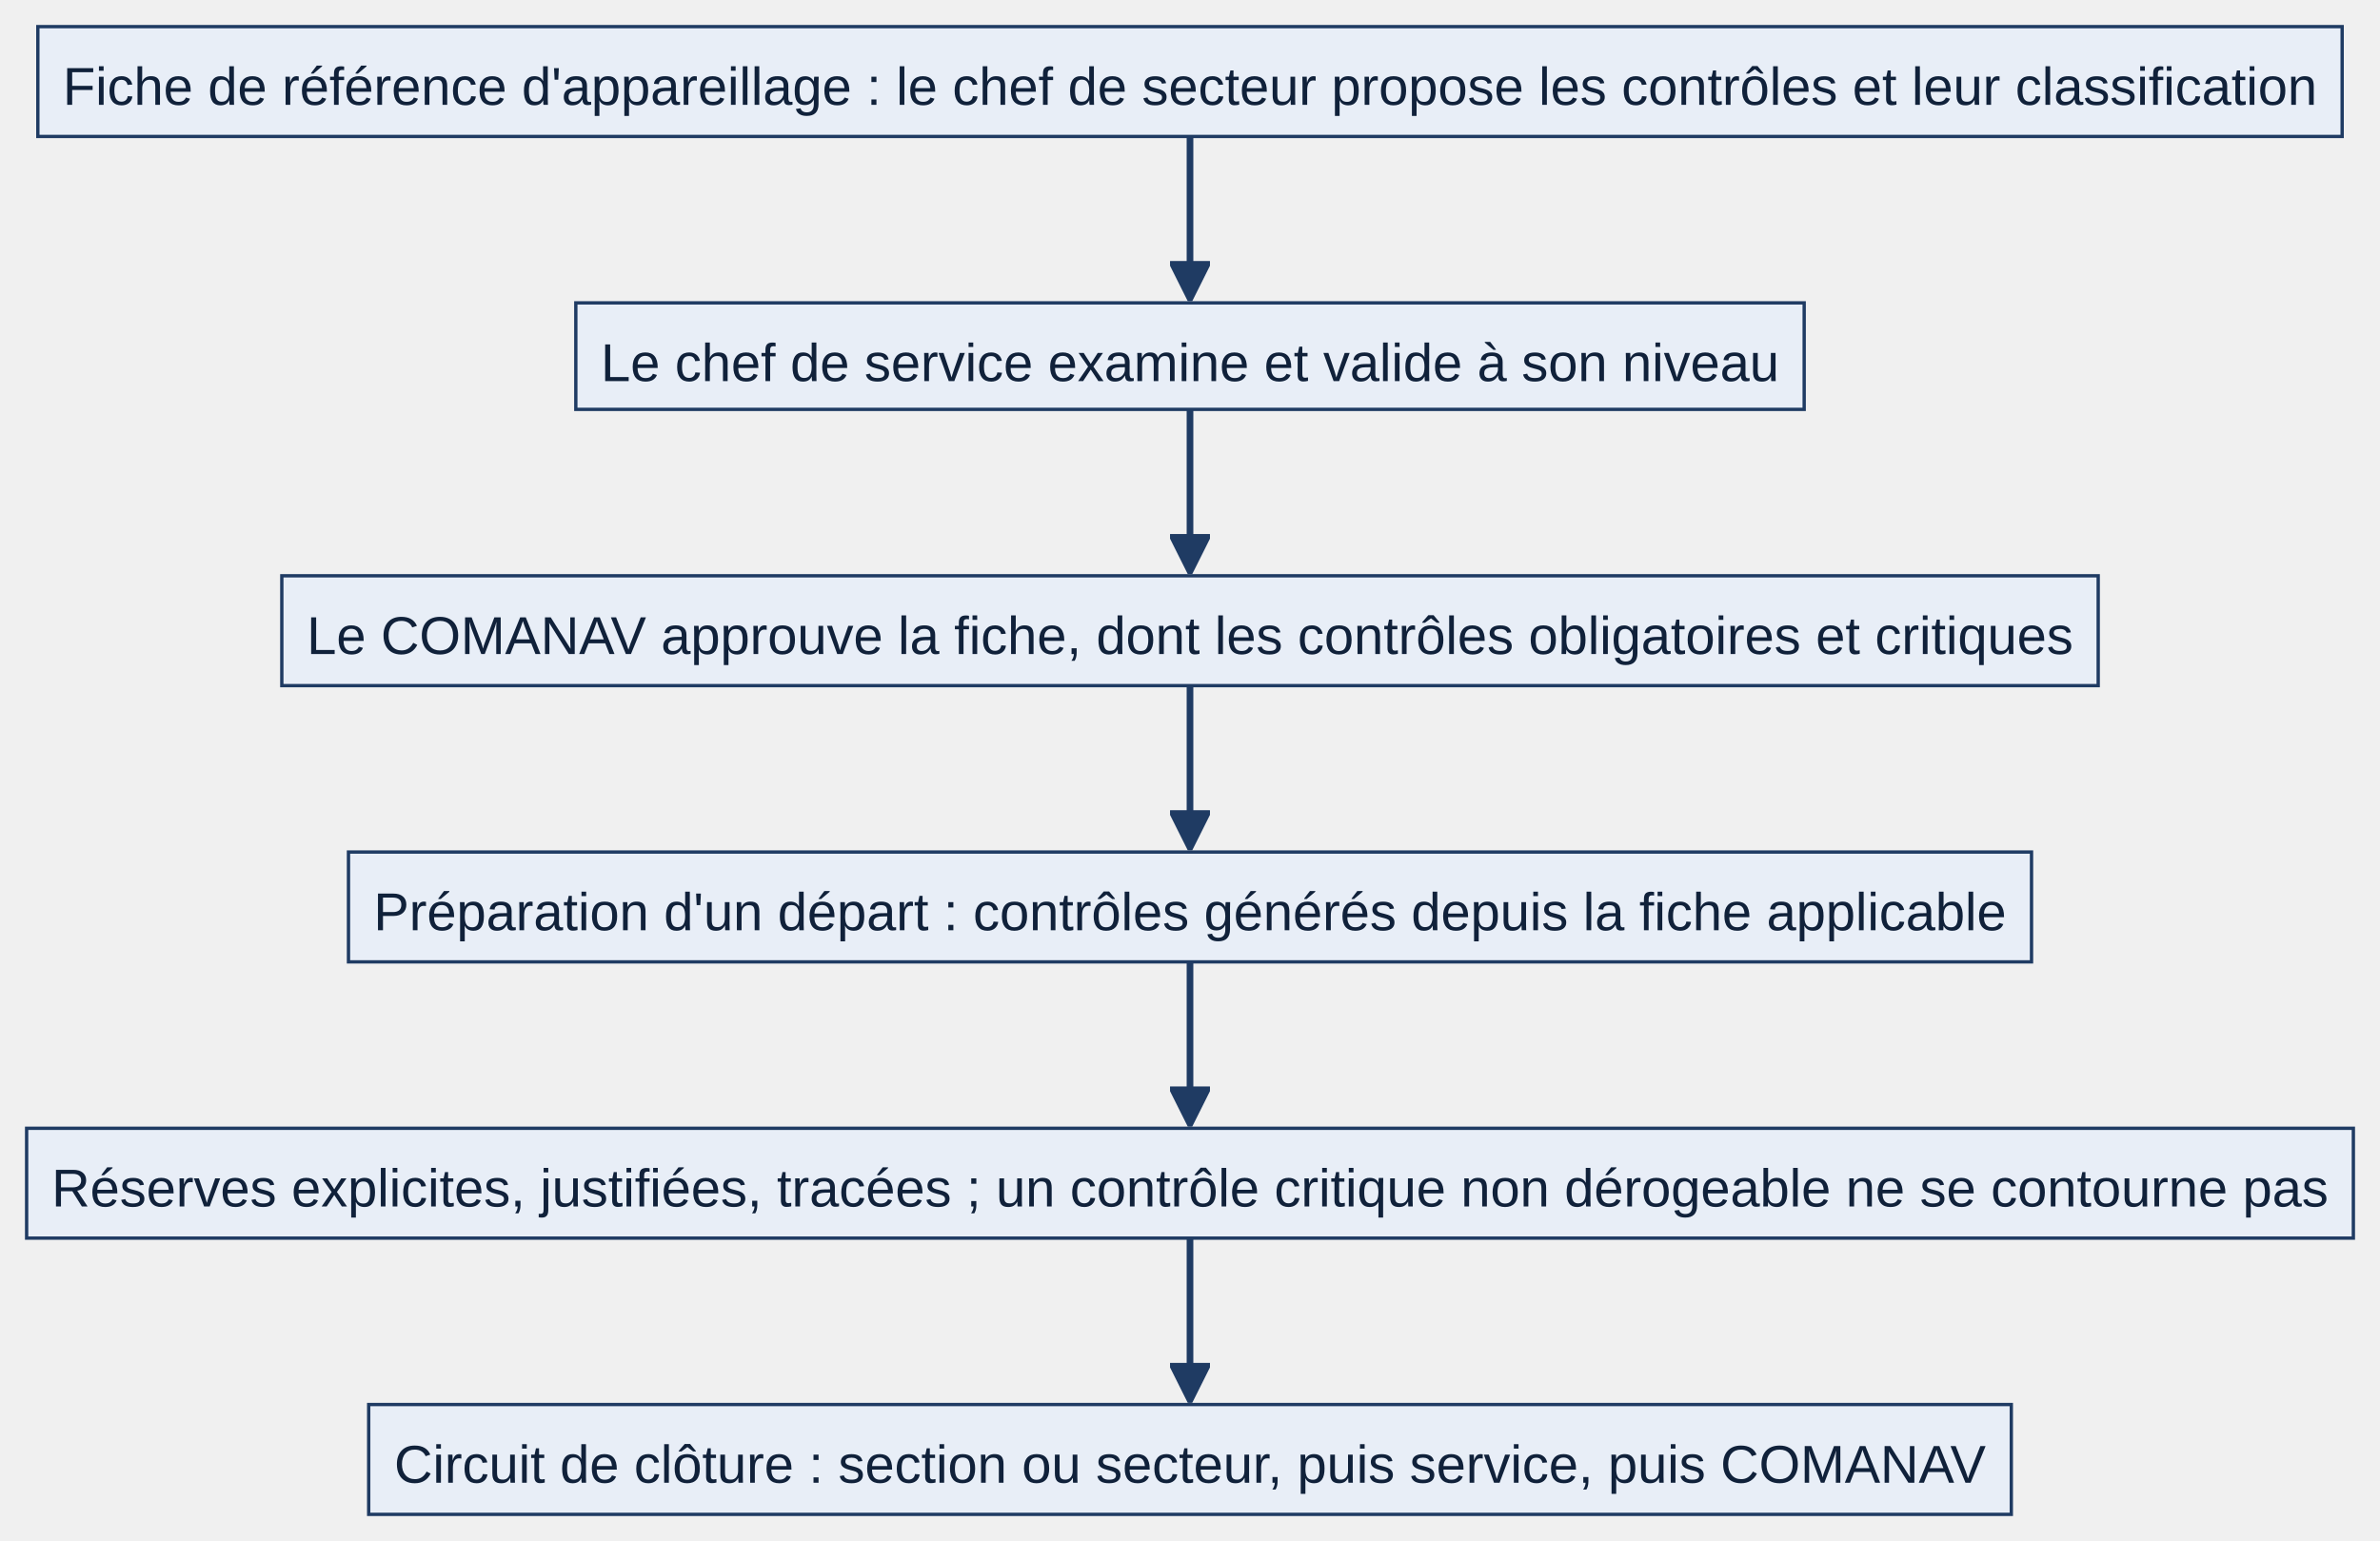
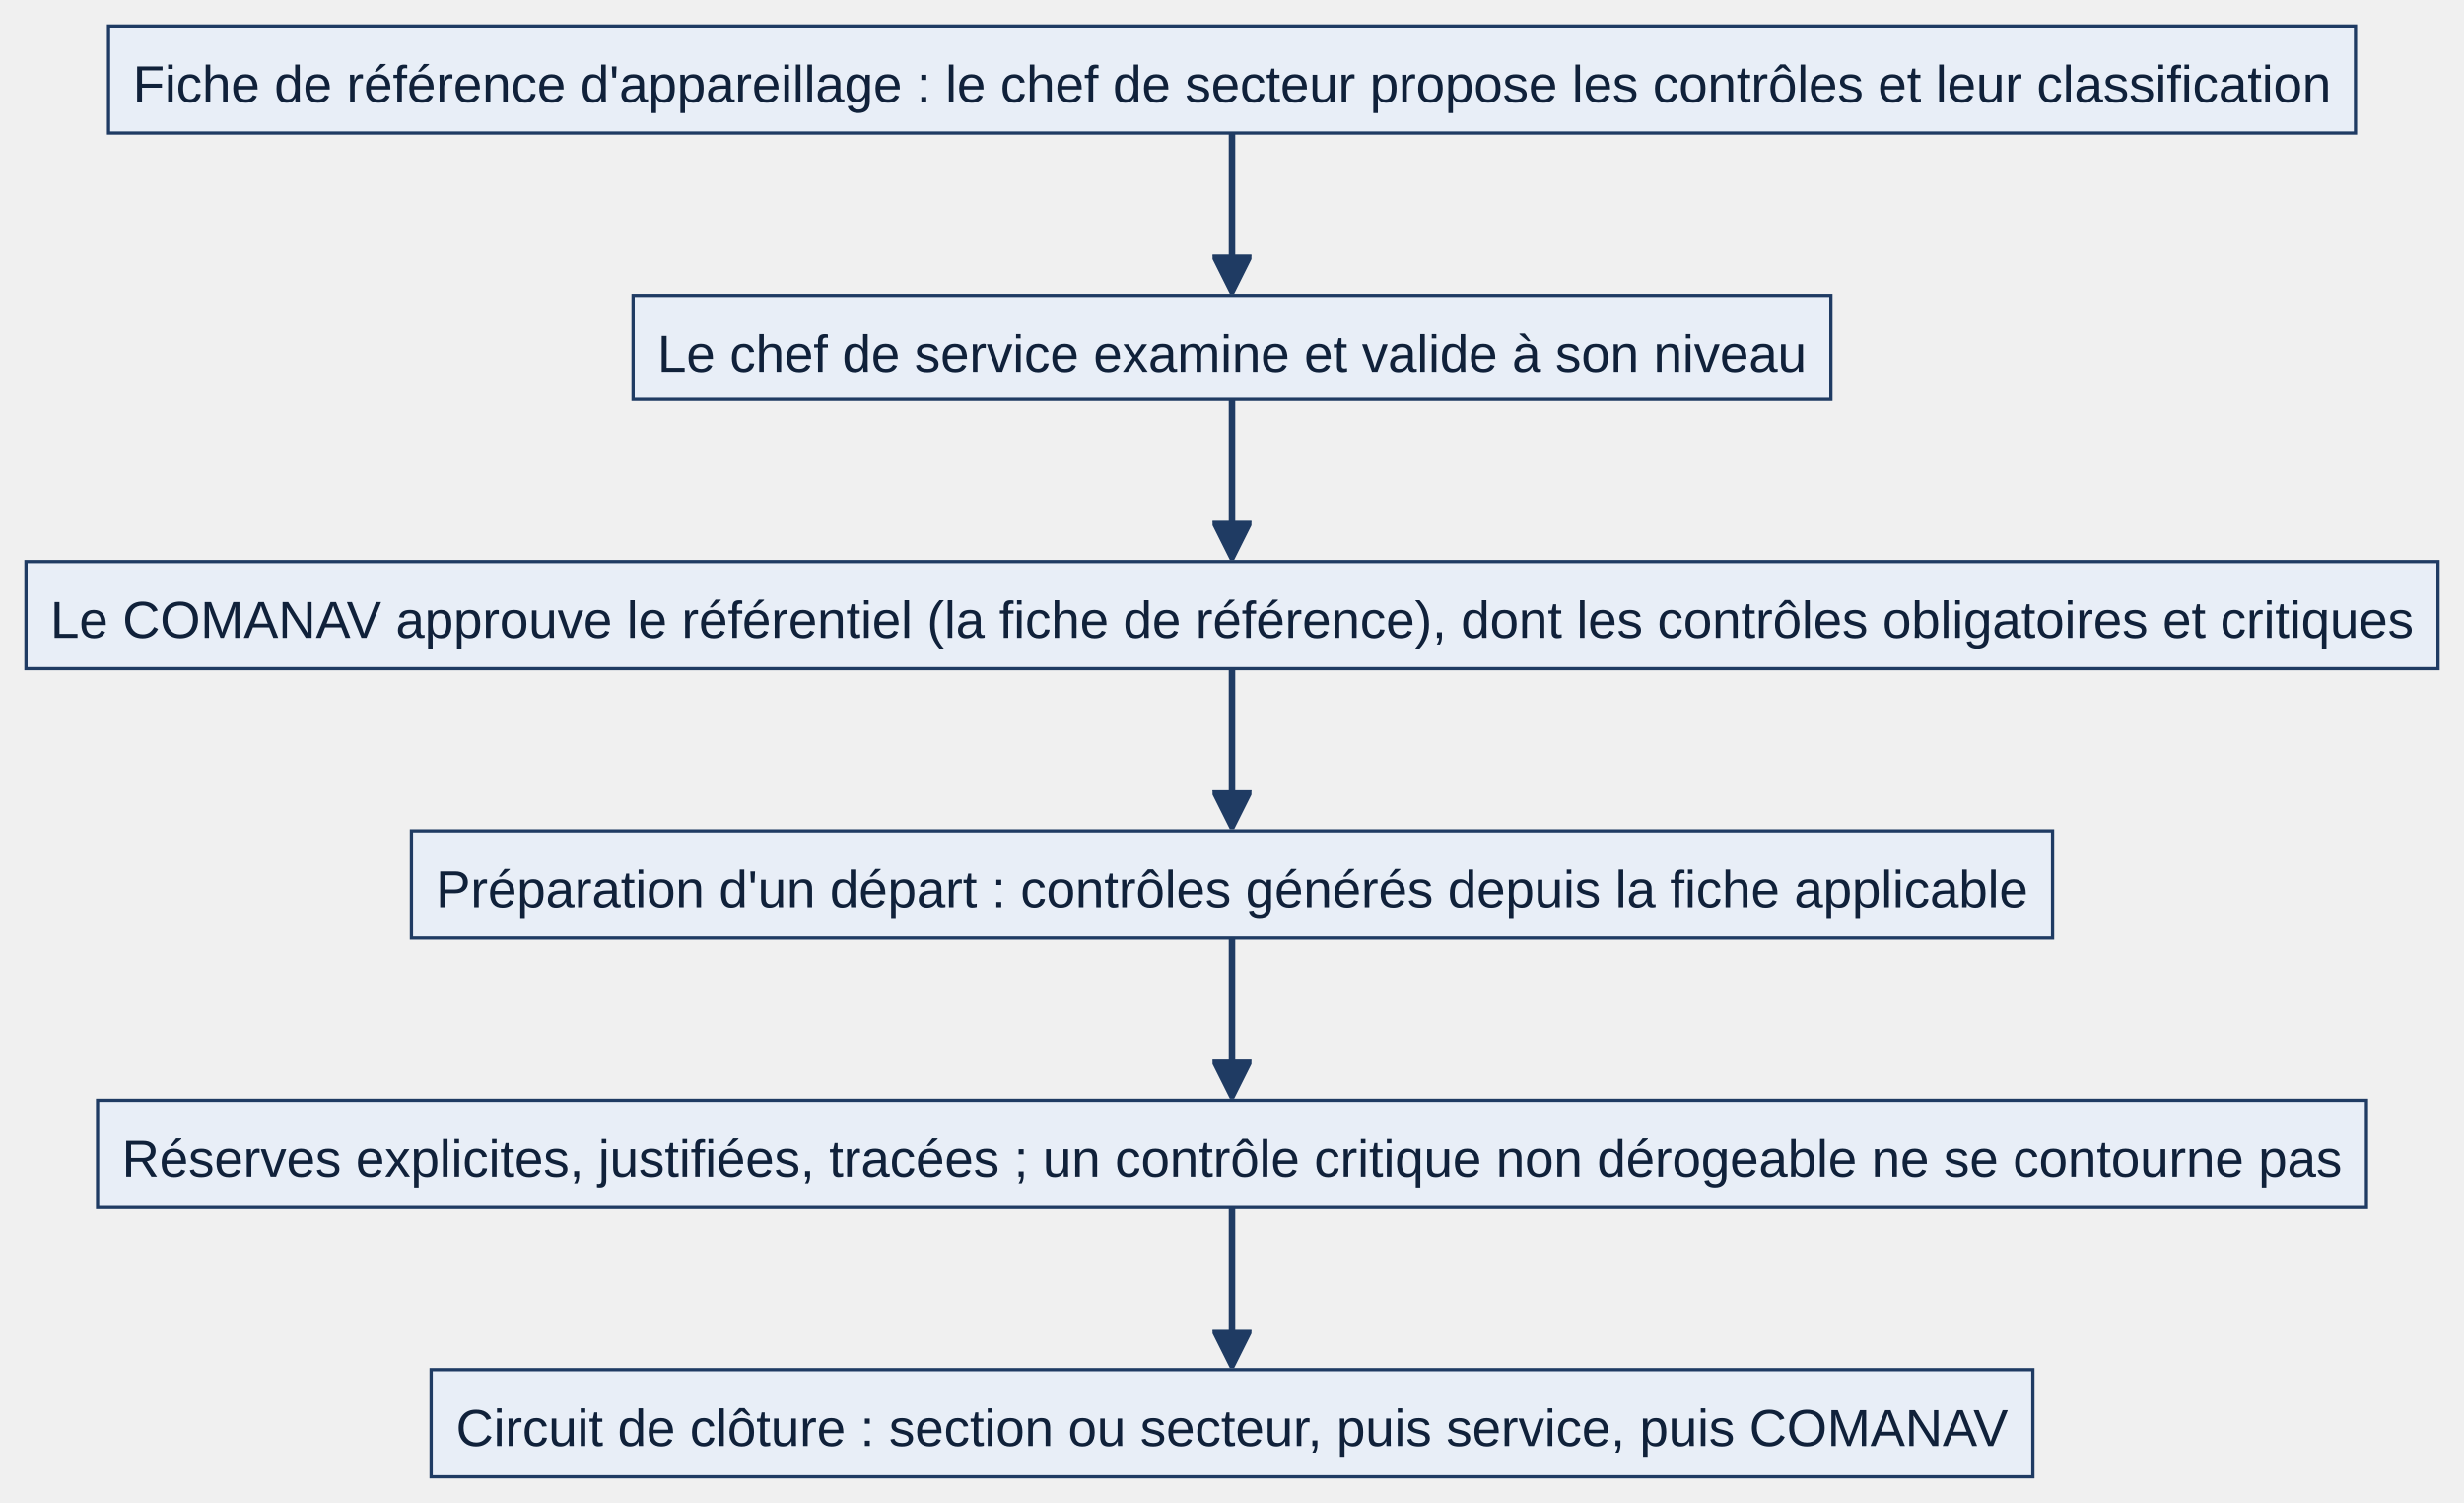
- <svg xmlns="http://www.w3.org/2000/svg" aria-roledescription="flowchart-v2" role="graphics-document document" viewBox="-8 -8 714.953 463" style="max-width: 714.953px;" width="100%" id="sS33_appareillage_ciblemmd">
+ <svg xmlns="http://www.w3.org/2000/svg" aria-roledescription="flowchart-v2" role="graphics-document document" viewBox="-8 -8 759.078 463" style="max-width: 759.078px;" width="100%" id="sS33_appareillage_ciblemmd">
  <style>#sS33_appareillage_ciblemmd{font-family:Arial,sans-serif;font-size:16px;fill:#10213a;}#sS33_appareillage_ciblemmd .error-icon{fill:#ffffff;}#sS33_appareillage_ciblemmd .error-text{fill:#000000;stroke:#000000;}#sS33_appareillage_ciblemmd .edge-thickness-normal{stroke-width:2px;}#sS33_appareillage_ciblemmd .edge-thickness-thick{stroke-width:3.5px;}#sS33_appareillage_ciblemmd .edge-pattern-solid{stroke-dasharray:0;}#sS33_appareillage_ciblemmd .edge-pattern-dashed{stroke-dasharray:3;}#sS33_appareillage_ciblemmd .edge-pattern-dotted{stroke-dasharray:2;}#sS33_appareillage_ciblemmd .marker{fill:#1f3b63;stroke:#1f3b63;}#sS33_appareillage_ciblemmd .marker.cross{stroke:#1f3b63;}#sS33_appareillage_ciblemmd svg{font-family:Arial,sans-serif;font-size:16px;}#sS33_appareillage_ciblemmd .label{font-family:Arial,sans-serif;color:#10213a;}#sS33_appareillage_ciblemmd .cluster-label text{fill:#000000;}#sS33_appareillage_ciblemmd .cluster-label span,#sS33_appareillage_ciblemmd p{color:#000000;}#sS33_appareillage_ciblemmd .label text,#sS33_appareillage_ciblemmd span,#sS33_appareillage_ciblemmd p{fill:#10213a;color:#10213a;}#sS33_appareillage_ciblemmd .node rect,#sS33_appareillage_ciblemmd .node circle,#sS33_appareillage_ciblemmd .node ellipse,#sS33_appareillage_ciblemmd .node polygon,#sS33_appareillage_ciblemmd .node path{fill:#e8eef7;stroke:#1f3b63;stroke-width:1px;}#sS33_appareillage_ciblemmd .flowchart-label text{text-anchor:middle;}#sS33_appareillage_ciblemmd .node .katex path{fill:#000;stroke:#000;stroke-width:1px;}#sS33_appareillage_ciblemmd .node .label{text-align:center;}#sS33_appareillage_ciblemmd .node.clickable{cursor:pointer;}#sS33_appareillage_ciblemmd .arrowheadPath{fill:#0b0b0b;}#sS33_appareillage_ciblemmd .edgePath .path{stroke:#1f3b63;stroke-width:2.0px;}#sS33_appareillage_ciblemmd .flowchart-link{stroke:#1f3b63;fill:none;}#sS33_appareillage_ciblemmd .edgeLabel{background-color:#f3f6fa;text-align:center;}#sS33_appareillage_ciblemmd .edgeLabel rect{opacity:0.5;background-color:#f3f6fa;fill:#f3f6fa;}#sS33_appareillage_ciblemmd .labelBkg{background-color:rgba(243, 246, 250, 0.5);}#sS33_appareillage_ciblemmd .cluster rect{fill:#ffffff;stroke:hsl(0, 0%, 90%);stroke-width:1px;}#sS33_appareillage_ciblemmd .cluster text{fill:#000000;}#sS33_appareillage_ciblemmd .cluster span,#sS33_appareillage_ciblemmd p{color:#000000;}#sS33_appareillage_ciblemmd div.mermaidTooltip{position:absolute;text-align:center;max-width:200px;padding:2px;font-family:Arial,sans-serif;font-size:12px;background:#ffffff;border:1px solid hsl(0, 0%, 90%);border-radius:2px;pointer-events:none;z-index:100;}#sS33_appareillage_ciblemmd .flowchartTitleText{text-anchor:middle;font-size:18px;fill:#10213a;}#sS33_appareillage_ciblemmd :root{--mermaid-font-family:"trebuchet ms",verdana,arial,sans-serif;}</style>
  <g>
    <marker orient="auto" markerHeight="12" markerWidth="12" markerUnits="userSpaceOnUse" refY="5" refX="6" viewBox="0 0 10 10" class="marker flowchart" id="sS33_appareillage_ciblemmd_flowchart-pointEnd">
      <path style="stroke-width: 1; stroke-dasharray: 1, 0;" class="arrowMarkerPath" d="M 0 0 L 10 5 L 0 10 z" />
    </marker>
    <marker orient="auto" markerHeight="12" markerWidth="12" markerUnits="userSpaceOnUse" refY="5" refX="4.5" viewBox="0 0 10 10" class="marker flowchart" id="sS33_appareillage_ciblemmd_flowchart-pointStart">
      <path style="stroke-width: 1; stroke-dasharray: 1, 0;" class="arrowMarkerPath" d="M 0 5 L 10 10 L 10 0 z" />
    </marker>
    <marker orient="auto" markerHeight="11" markerWidth="11" markerUnits="userSpaceOnUse" refY="5" refX="11" viewBox="0 0 10 10" class="marker flowchart" id="sS33_appareillage_ciblemmd_flowchart-circleEnd">
      <circle style="stroke-width: 1; stroke-dasharray: 1, 0;" class="arrowMarkerPath" r="5" cy="5" cx="5" />
    </marker>
    <marker orient="auto" markerHeight="11" markerWidth="11" markerUnits="userSpaceOnUse" refY="5" refX="-1" viewBox="0 0 10 10" class="marker flowchart" id="sS33_appareillage_ciblemmd_flowchart-circleStart">
      <circle style="stroke-width: 1; stroke-dasharray: 1, 0;" class="arrowMarkerPath" r="5" cy="5" cx="5" />
    </marker>
    <marker orient="auto" markerHeight="11" markerWidth="11" markerUnits="userSpaceOnUse" refY="5.2" refX="12" viewBox="0 0 11 11" class="marker cross flowchart" id="sS33_appareillage_ciblemmd_flowchart-crossEnd">
      <path style="stroke-width: 2; stroke-dasharray: 1, 0;" class="arrowMarkerPath" d="M 1,1 l 9,9 M 10,1 l -9,9" />
    </marker>
    <marker orient="auto" markerHeight="11" markerWidth="11" markerUnits="userSpaceOnUse" refY="5.2" refX="-1" viewBox="0 0 11 11" class="marker cross flowchart" id="sS33_appareillage_ciblemmd_flowchart-crossStart">
      <path style="stroke-width: 2; stroke-dasharray: 1, 0;" class="arrowMarkerPath" d="M 1,1 l 9,9 M 10,1 l -9,9" />
    </marker>
    <g class="root">
      <g class="clusters" />
      <g class="edgePaths">
-         <path marker-end="url(#sS33_appareillage_ciblemmd_flowchart-pointEnd)" style="fill:none;" class="edge-thickness-normal edge-pattern-solid flowchart-link LS-FR LE-FS" id="L-FR-FS-0" d="M349.477,33L349.477,37.167C349.477,41.333,349.477,49.667,349.477,57.117C349.477,64.567,349.477,71.133,349.477,74.417L349.477,77.7" />
-         <path marker-end="url(#sS33_appareillage_ciblemmd_flowchart-pointEnd)" style="fill:none;" class="edge-thickness-normal edge-pattern-solid flowchart-link LS-FS LE-CN" id="L-FS-CN-0" d="M349.477,115L349.477,119.167C349.477,123.333,349.477,131.667,349.477,139.117C349.477,146.567,349.477,153.133,349.477,156.417L349.477,159.7" />
-         <path marker-end="url(#sS33_appareillage_ciblemmd_flowchart-pointEnd)" style="fill:none;" class="edge-thickness-normal edge-pattern-solid flowchart-link LS-CN LE-PR" id="L-CN-PR-0" d="M349.477,198L349.477,202.167C349.477,206.333,349.477,214.667,349.477,222.117C349.477,229.567,349.477,236.133,349.477,239.417L349.477,242.7" />
-         <path marker-end="url(#sS33_appareillage_ciblemmd_flowchart-pointEnd)" style="fill:none;" class="edge-thickness-normal edge-pattern-solid flowchart-link LS-PR LE-RS" id="L-PR-RS-0" d="M349.477,281L349.477,285.167C349.477,289.333,349.477,297.667,349.477,305.117C349.477,312.567,349.477,319.133,349.477,322.417L349.477,325.7" />
-         <path marker-end="url(#sS33_appareillage_ciblemmd_flowchart-pointEnd)" style="fill:none;" class="edge-thickness-normal edge-pattern-solid flowchart-link LS-RS LE-CI" id="L-RS-CI-0" d="M349.477,364L349.477,368.167C349.477,372.333,349.477,380.667,349.477,388.117C349.477,395.567,349.477,402.133,349.477,405.417L349.477,408.7" />
+         <path marker-end="url(#sS33_appareillage_ciblemmd_flowchart-pointEnd)" style="fill:none;" class="edge-thickness-normal edge-pattern-solid flowchart-link LS-FR LE-FS" id="L-FR-FS-0" d="M371.539,33L371.539,37.167C371.539,41.333,371.539,49.667,371.539,57.117C371.539,64.567,371.539,71.133,371.539,74.417L371.539,77.7" />
+         <path marker-end="url(#sS33_appareillage_ciblemmd_flowchart-pointEnd)" style="fill:none;" class="edge-thickness-normal edge-pattern-solid flowchart-link LS-FS LE-CN" id="L-FS-CN-0" d="M371.539,115L371.539,119.167C371.539,123.333,371.539,131.667,371.539,139.117C371.539,146.567,371.539,153.133,371.539,156.417L371.539,159.7" />
+         <path marker-end="url(#sS33_appareillage_ciblemmd_flowchart-pointEnd)" style="fill:none;" class="edge-thickness-normal edge-pattern-solid flowchart-link LS-CN LE-PR" id="L-CN-PR-0" d="M371.539,198L371.539,202.167C371.539,206.333,371.539,214.667,371.539,222.117C371.539,229.567,371.539,236.133,371.539,239.417L371.539,242.7" />
+         <path marker-end="url(#sS33_appareillage_ciblemmd_flowchart-pointEnd)" style="fill:none;" class="edge-thickness-normal edge-pattern-solid flowchart-link LS-PR LE-RS" id="L-PR-RS-0" d="M371.539,281L371.539,285.167C371.539,289.333,371.539,297.667,371.539,305.117C371.539,312.567,371.539,319.133,371.539,322.417L371.539,325.7" />
+         <path marker-end="url(#sS33_appareillage_ciblemmd_flowchart-pointEnd)" style="fill:none;" class="edge-thickness-normal edge-pattern-solid flowchart-link LS-RS LE-CI" id="L-RS-CI-0" d="M371.539,364L371.539,368.167C371.539,372.333,371.539,380.667,371.539,388.117C371.539,395.567,371.539,402.133,371.539,405.417L371.539,408.7" />
      </g>
      <g class="edgeLabels">
        <g class="edgeLabel">
          <g transform="translate(0, 0)" class="label">
            <rect height="0" width="0" ry="0" rx="0" />
            <text style="">
              <tspan class="row" x="0" dy="1em" xml:space="preserve" />
            </text>
          </g>
        </g>
        <g class="edgeLabel">
          <g transform="translate(0, 0)" class="label">
            <rect height="0" width="0" ry="0" rx="0" />
            <text style="">
              <tspan class="row" x="0" dy="1em" xml:space="preserve" />
            </text>
          </g>
        </g>
        <g class="edgeLabel">
          <g transform="translate(0, 0)" class="label">
            <rect height="0" width="0" ry="0" rx="0" />
            <text style="">
              <tspan class="row" x="0" dy="1em" xml:space="preserve" />
            </text>
          </g>
        </g>
        <g class="edgeLabel">
          <g transform="translate(0, 0)" class="label">
            <rect height="0" width="0" ry="0" rx="0" />
            <text style="">
              <tspan class="row" x="0" dy="1em" xml:space="preserve" />
            </text>
          </g>
        </g>
        <g class="edgeLabel">
          <g transform="translate(0, 0)" class="label">
            <rect height="0" width="0" ry="0" rx="0" />
            <text style="">
              <tspan class="row" x="0" dy="1em" xml:space="preserve" />
            </text>
          </g>
        </g>
      </g>
      <g class="nodes">
-         <g transform="translate(349.4766, 16.5)" data-id="FR" data-node="true" id="flowchart-FR-616" class="node default default flowchart-label">
+         <g transform="translate(371.5391, 16.5)" data-id="FR" data-node="true" id="flowchart-FR-623" class="node default default flowchart-label">
          <rect height="33" width="692.219" y="-16.5" x="-346.109" ry="0" rx="0" style="" class="basic label-container" />
          <g transform="translate(0, -9)" style="" class="label">
            <rect />
            <text style="">
              <tspan class="row" x="0" dy="1em" xml:space="preserve">Fiche de référence d'appareillage : le chef de secteur propose les contrôles et leur classification</tspan>
            </text>
          </g>
        </g>
-         <g transform="translate(349.4766, 99)" data-id="FS" data-node="true" id="flowchart-FS-617" class="node default default flowchart-label">
+         <g transform="translate(371.5391, 99)" data-id="FS" data-node="true" id="flowchart-FS-624" class="node default default flowchart-label">
          <rect height="32" width="369" y="-16" x="-184.5" ry="0" rx="0" style="" class="basic label-container" />
          <g transform="translate(0, -8.5)" style="" class="label">
            <rect />
            <text style="">
              <tspan class="row" x="0" dy="1em" xml:space="preserve">Le chef de service examine et valide à son niveau</tspan>
            </text>
          </g>
        </g>
-         <g transform="translate(349.4766, 181.5)" data-id="CN" data-node="true" id="flowchart-CN-618" class="node default default flowchart-label">
-           <rect height="33" width="545.641" y="-16.5" x="-272.82" ry="0" rx="0" style="" class="basic label-container" />
+         <g transform="translate(371.5391, 181.5)" data-id="CN" data-node="true" id="flowchart-CN-625" class="node default default flowchart-label">
+           <rect height="33" width="743.078" y="-16.5" x="-371.539" ry="0" rx="0" style="" class="basic label-container" />
          <g transform="translate(0, -9)" style="" class="label">
            <rect />
            <text style="">
-               <tspan class="row" x="0" dy="1em" xml:space="preserve">Le COMANAV approuve la fiche, dont les contrôles obligatoires et critiques</tspan>
+               <tspan class="row" x="0" dy="1em" xml:space="preserve">Le COMANAV approuve le référentiel (la fiche de référence), dont les contrôles obligatoires et critiques</tspan>
            </text>
          </g>
        </g>
-         <g transform="translate(349.4766, 264.5)" data-id="PR" data-node="true" id="flowchart-PR-619" class="node default default flowchart-label">
+         <g transform="translate(371.5391, 264.5)" data-id="PR" data-node="true" id="flowchart-PR-626" class="node default default flowchart-label">
          <rect height="33" width="505.586" y="-16.5" x="-252.793" ry="0" rx="0" style="" class="basic label-container" />
          <g transform="translate(0, -9)" style="" class="label">
            <rect />
            <text style="">
              <tspan class="row" x="0" dy="1em" xml:space="preserve">Préparation d'un départ : contrôles générés depuis la fiche applicable</tspan>
            </text>
          </g>
        </g>
-         <g transform="translate(349.4766, 347.5)" data-id="RS" data-node="true" id="flowchart-RS-620" class="node default default flowchart-label">
+         <g transform="translate(371.5391, 347.5)" data-id="RS" data-node="true" id="flowchart-RS-627" class="node default default flowchart-label">
          <rect height="33" width="698.953" y="-16.5" x="-349.477" ry="0" rx="0" style="" class="basic label-container" />
          <g transform="translate(0, -9)" style="" class="label">
            <rect />
            <text style="">
              <tspan class="row" x="0" dy="1em" xml:space="preserve">Réserves explicites, justifiées, tracées ; un contrôle critique non dérogeable ne se contourne pas</tspan>
            </text>
          </g>
        </g>
-         <g transform="translate(349.4766, 430.5)" data-id="CI" data-node="true" id="flowchart-CI-621" class="node default default flowchart-label">
+         <g transform="translate(371.5391, 430.5)" data-id="CI" data-node="true" id="flowchart-CI-628" class="node default default flowchart-label">
          <rect height="33" width="493.445" y="-16.5" x="-246.723" ry="0" rx="0" style="" class="basic label-container" />
          <g transform="translate(0, -9)" style="" class="label">
            <rect />
            <text style="">
              <tspan class="row" x="0" dy="1em" xml:space="preserve">Circuit de clôture : section ou secteur, puis service, puis COMANAV</tspan>
            </text>
          </g>
        </g>
      </g>
    </g>
  </g>
</svg>
